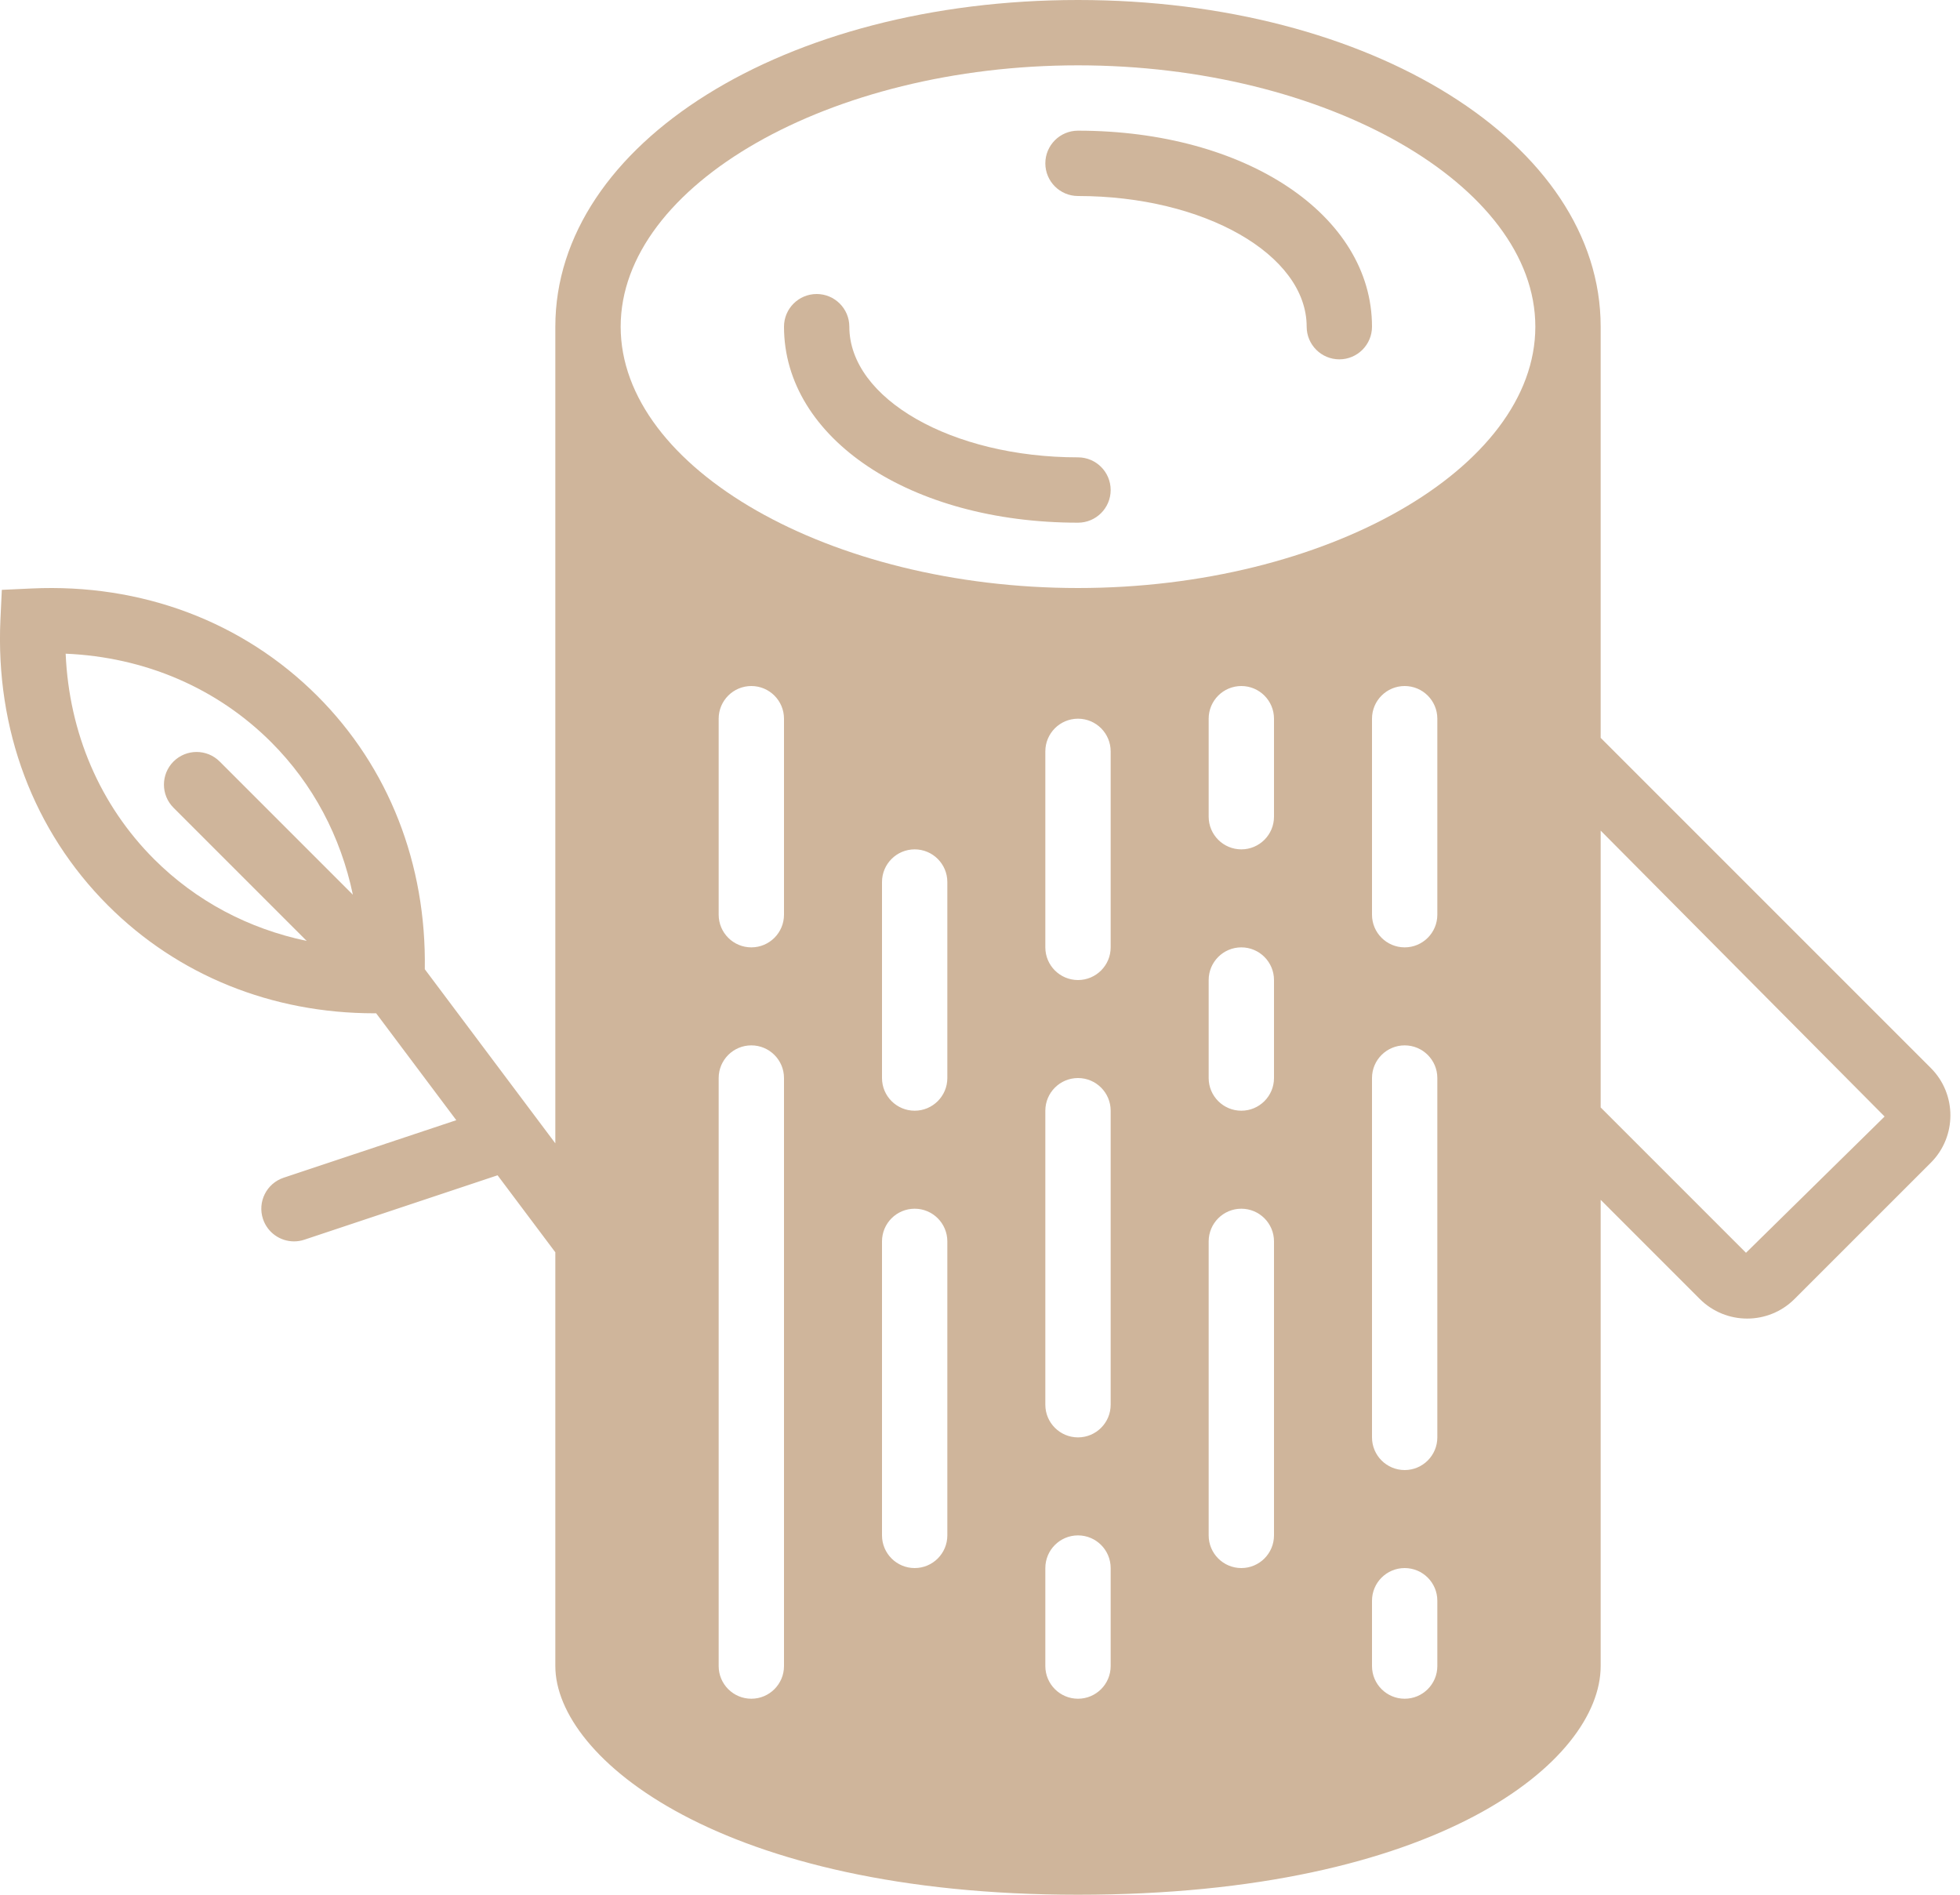
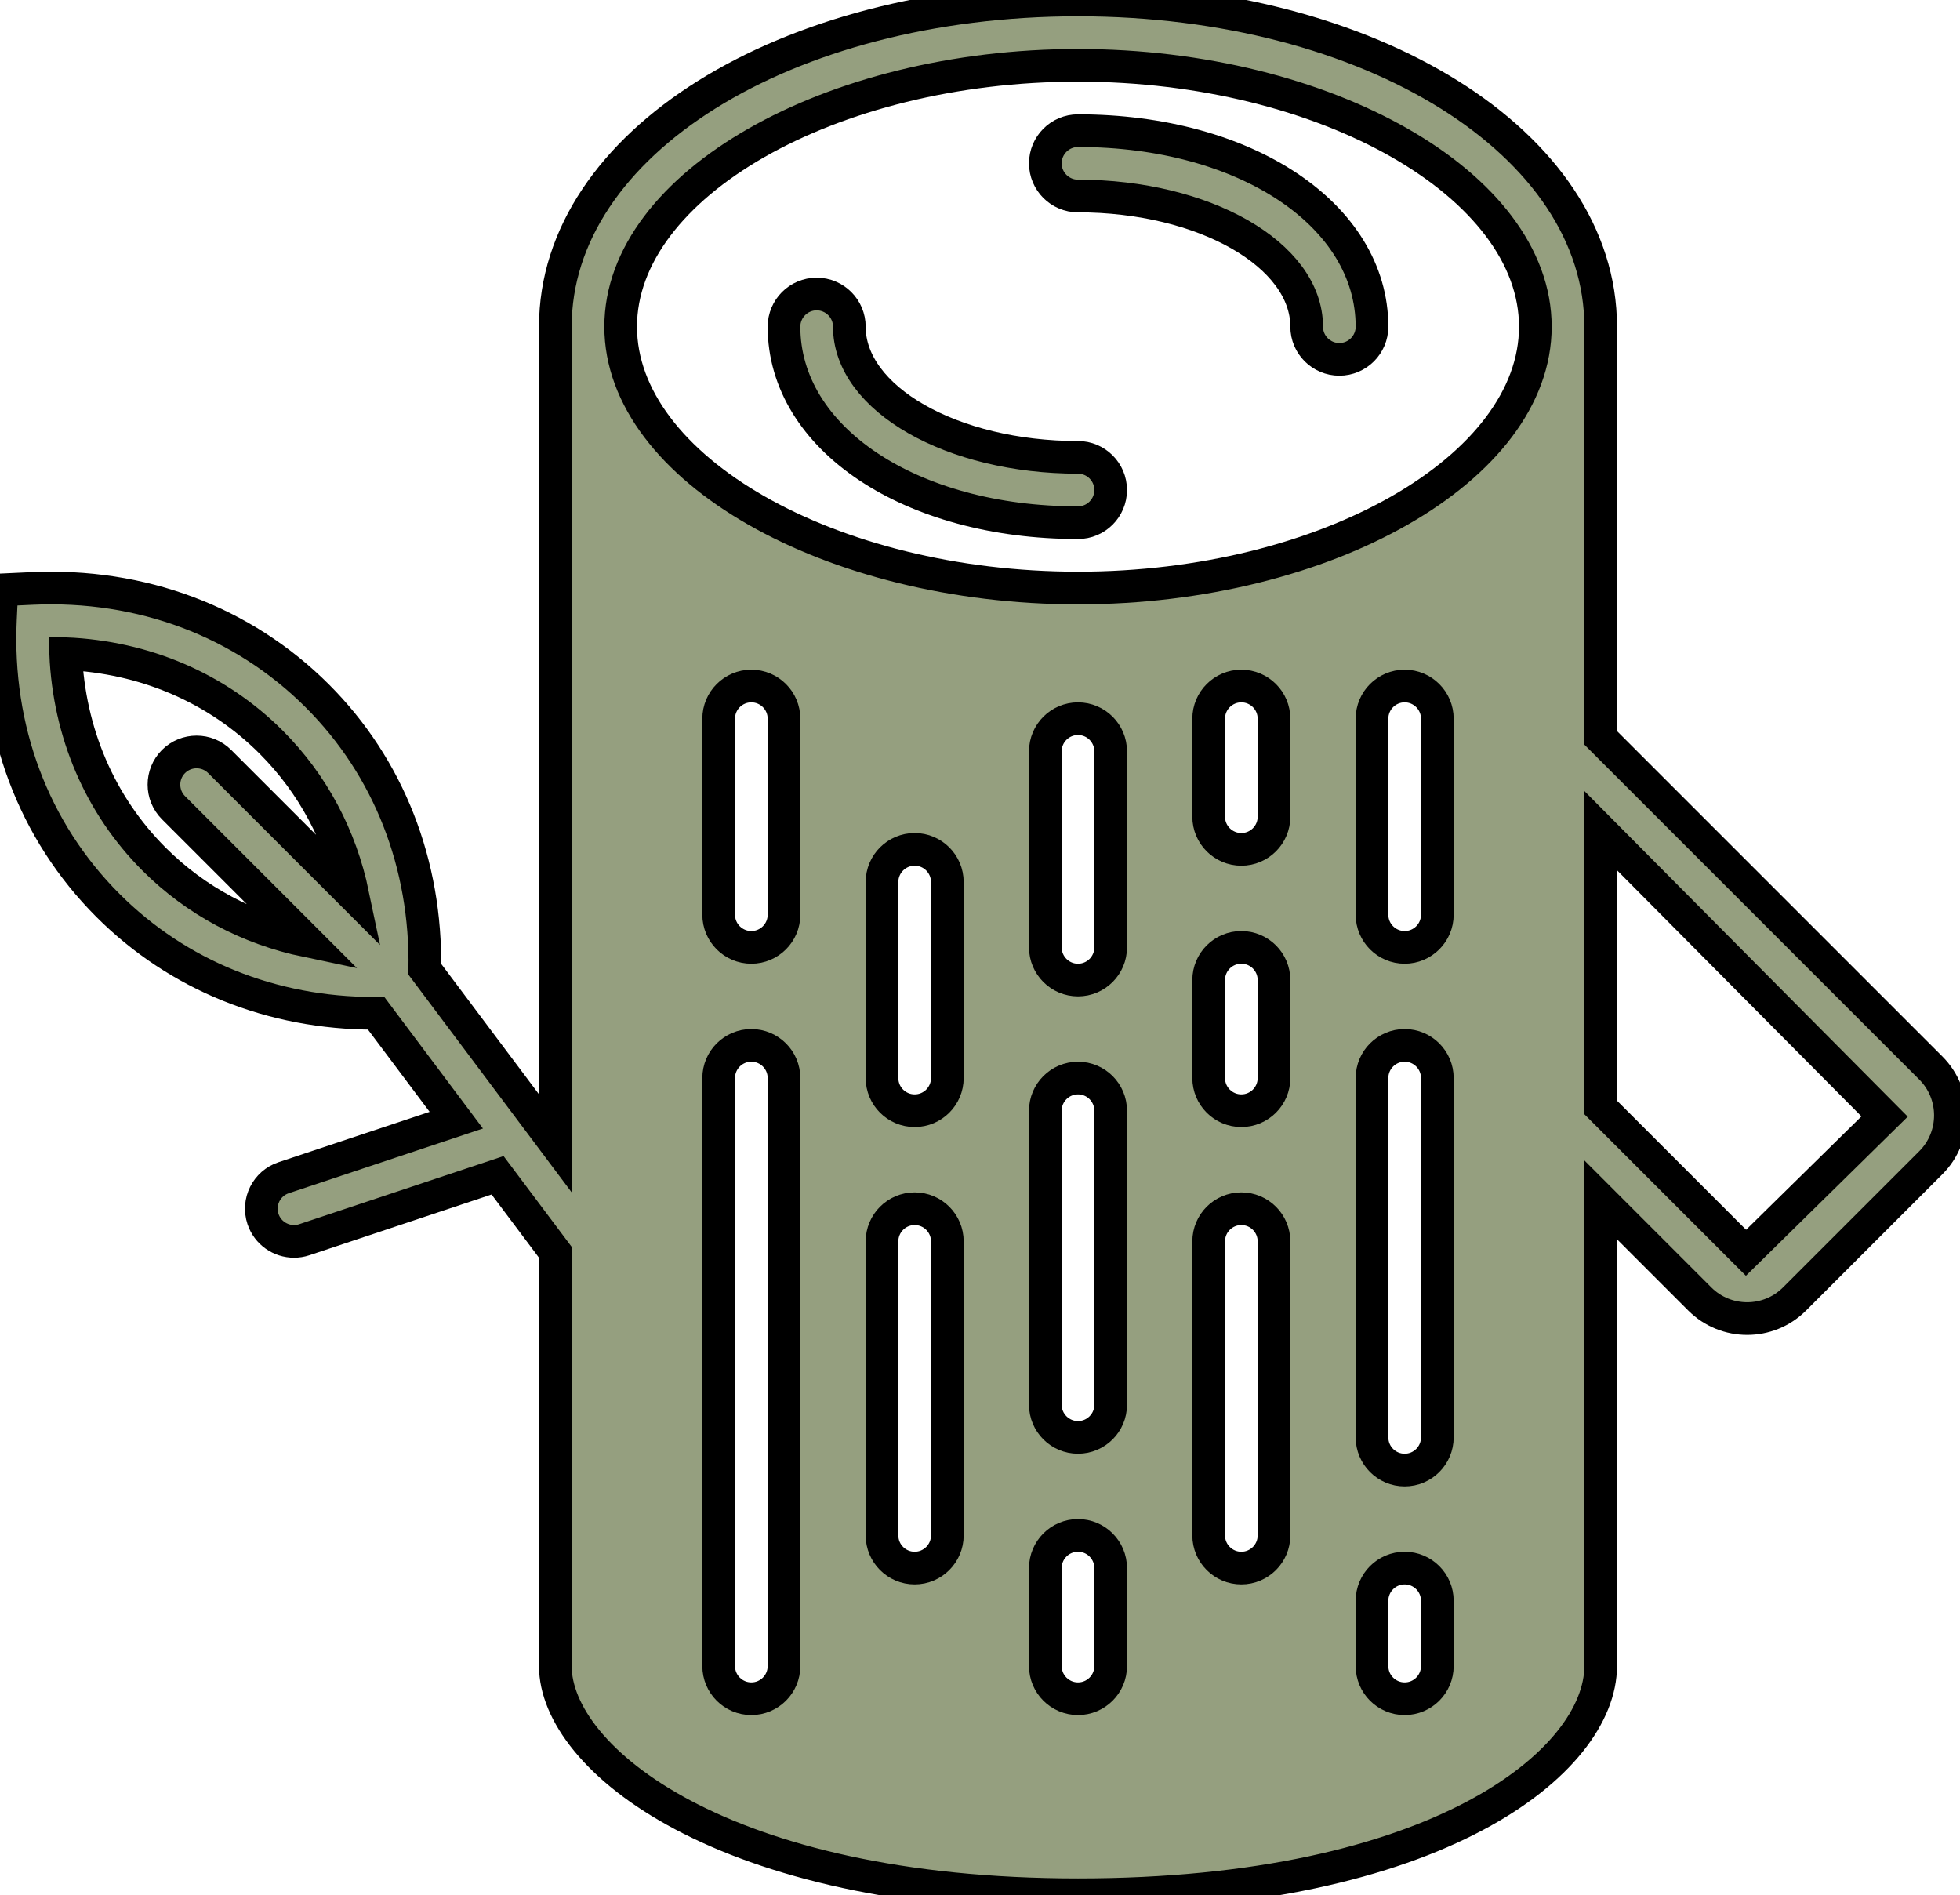
- <svg xmlns="http://www.w3.org/2000/svg" fill="#cfb59b" viewBox="0 0 60 58" version="1.1" x="0px" y="0px">
+ <svg xmlns="http://www.w3.org/2000/svg" fill="#959F7F" viewBox="0 0 60 58" version="1.1" x="0px" y="0px">
  <g stroke="none" stroke-width="1" fill="none" fill-rule="evenodd">
-     <g transform="translate(-240, -646)" fill="#cfb59b">
+     <g transform="translate(-240, -646)" fill="#959F7F">
      <g transform="translate(240, 646)">
-         <path d="M33,16 C33.552,16 34,15.552 34,15 C34,14.448 33.552,14 33,14 C29.14,14 26,12.206 26,10 C26,9.448 25.552,9 25,9 C24.448,9 24,9.448 24,10 C24,13.42 27.869,16 33,16" />
-         <path d="M33,6 C36.86,6 40,7.794 40,10 C40,10.552 40.448,11 41,11 C41.552,11 42,10.552 42,10 C42,6.58 38.131,4 33,4 C32.448,4 32,4.448 32,5 C32,5.552 32.448,6 33,6" />
-         <path d="M53.449,38.349 L49,33.9 L49,25.426 L57.692,34.178 L53.449,38.349 Z M44,28 C44,28.552 43.552,29 43,29 C42.448,29 42,28.552 42,28 L42,22 C42,21.448 42.448,21 43,21 C43.552,21 44,21.448 44,22 L44,28 Z M44,44 C44,44.552 43.552,45 43,45 C42.448,45 42,44.552 42,44 L42,33 C42,32.448 42.448,32 43,32 C43.552,32 44,32.448 44,33 L44,44 Z M44,51 C44,51.552 43.552,52 43,52 C42.448,52 42,51.552 42,51 L42,49 C42,48.448 42.448,48 43,48 C43.552,48 44,48.448 44,49 L44,51 Z M39,25 C39,25.552 38.552,26 38,26 C37.448,26 37,25.552 37,25 L37,22 C37,21.448 37.448,21 38,21 C38.552,21 39,21.448 39,22 L39,25 Z M39,33 C39,33.552 38.552,34 38,34 C37.448,34 37,33.552 37,33 L37,30 C37,29.448 37.448,29 38,29 C38.552,29 39,29.448 39,30 L39,33 Z M39,47 C39,47.552 38.552,48 38,48 C37.448,48 37,47.552 37,47 L37,38 C37,37.448 37.448,37 38,37 C38.552,37 39,37.448 39,38 L39,47 Z M34,29 C34,29.552 33.552,30 33,30 C32.448,30 32,29.552 32,29 L32,23 C32,22.448 32.448,22 33,22 C33.552,22 34,22.448 34,23 L34,29 Z M34,43 C34,43.552 33.552,44 33,44 C32.448,44 32,43.552 32,43 L32,34 C32,33.448 32.448,33 33,33 C33.552,33 34,33.448 34,34 L34,43 Z M34,51 C34,51.552 33.552,52 33,52 C32.448,52 32,51.552 32,51 L32,48 C32,47.448 32.448,47 33,47 C33.552,47 34,47.448 34,48 L34,51 Z M29,33 C29,33.552 28.552,34 28,34 C27.448,34 27,33.552 27,33 L27,27 C27,26.448 27.448,26 28,26 C28.552,26 29,26.448 29,27 L29,33 Z M29,47 C29,47.552 28.552,48 28,48 C27.448,48 27,47.552 27,47 L27,38 C27,37.448 27.448,37 28,37 C28.552,37 29,37.448 29,38 L29,47 Z M24,28 C24,28.552 23.552,29 23,29 C22.448,29 22,28.552 22,28 L22,22 C22,21.448 22.448,21 23,21 C23.552,21 24,21.448 24,22 L24,28 Z M24,51 C24,51.552 23.552,52 23,52 C22.448,52 22,51.552 22,51 L22,33 C22,32.448 22.448,32 23,32 C23.552,32 24,32.448 24,33 L24,51 Z M33,2 C40.589,2 47,5.663 47,10 C47,14.336 40.589,18 33,18 C25.411,18 19,14.336 19,10 C19,5.663 25.411,2 33,2 L33,2 Z M2.01,20.01 C4.433,20.114 6.64,21.058 8.301,22.718 C9.582,23.999 10.43,25.607 10.802,27.388 L6.725,23.311 C6.335,22.921 5.702,22.921 5.311,23.311 C4.921,23.702 4.921,24.335 5.311,24.725 L9.388,28.802 C7.607,28.43 5.999,27.581 4.718,26.301 C3.057,24.64 2.114,22.433 2.01,20.01 L2.01,20.01 Z M59.106,32.692 L49,22.586 L49,10 C49,4.392 41.972,-0 33,-0 C24.028,-0 17,4.392 17,10 L17,34.999 L13.004,29.669 C13.056,26.454 11.905,23.494 9.715,21.304 C7.437,19.026 4.329,17.857 0.966,18.014 L0.056,18.056 L0.013,18.966 C-0.142,22.33 1.026,25.437 3.304,27.715 C5.447,29.858 8.323,31.018 11.457,31.018 C11.476,31.018 11.495,31.017 11.514,31.017 L13.968,34.29 L8.683,36.051 C8.159,36.226 7.876,36.792 8.051,37.316 C8.191,37.735 8.581,38 9,38 C9.104,38 9.211,37.984 9.316,37.949 L15.232,35.977 L17,38.334 L17,51 C17,53.823 22.085,58 33,58 C44.036,58 49,53.907 49,51 L49,36.728 L52.035,39.764 C52.435,40.163 52.96,40.363 53.485,40.363 C54.01,40.363 54.535,40.163 54.935,39.763 L59.107,35.592 C59.906,34.792 59.906,33.491 59.106,32.692 L59.106,32.692 Z" />
+         <path stroke="black" d="M33,16 C33.552,16 34,15.552 34,15 C34,14.448 33.552,14 33,14 C29.14,14 26,12.206 26,10 C26,9.448 25.552,9 25,9 C24.448,9 24,9.448 24,10 C24,13.42 27.869,16 33,16" />
+         <path stroke="black" d="M33,6 C36.86,6 40,7.794 40,10 C40,10.552 40.448,11 41,11 C41.552,11 42,10.552 42,10 C42,6.58 38.131,4 33,4 C32.448,4 32,4.448 32,5 C32,5.552 32.448,6 33,6" />
+         <path stroke="black" d="M53.449,38.349 L49,33.9 L49,25.426 L57.692,34.178 L53.449,38.349 Z M44,28 C44,28.552 43.552,29 43,29 C42.448,29 42,28.552 42,28 L42,22 C42,21.448 42.448,21 43,21 C43.552,21 44,21.448 44,22 L44,28 Z M44,44 C44,44.552 43.552,45 43,45 C42.448,45 42,44.552 42,44 L42,33 C42,32.448 42.448,32 43,32 C43.552,32 44,32.448 44,33 L44,44 Z M44,51 C44,51.552 43.552,52 43,52 C42.448,52 42,51.552 42,51 L42,49 C42,48.448 42.448,48 43,48 C43.552,48 44,48.448 44,49 L44,51 Z M39,25 C39,25.552 38.552,26 38,26 C37.448,26 37,25.552 37,25 L37,22 C37,21.448 37.448,21 38,21 C38.552,21 39,21.448 39,22 L39,25 Z M39,33 C39,33.552 38.552,34 38,34 C37.448,34 37,33.552 37,33 L37,30 C37,29.448 37.448,29 38,29 C38.552,29 39,29.448 39,30 L39,33 Z M39,47 C39,47.552 38.552,48 38,48 C37.448,48 37,47.552 37,47 L37,38 C37,37.448 37.448,37 38,37 C38.552,37 39,37.448 39,38 L39,47 Z M34,29 C34,29.552 33.552,30 33,30 C32.448,30 32,29.552 32,29 L32,23 C32,22.448 32.448,22 33,22 C33.552,22 34,22.448 34,23 L34,29 Z M34,43 C34,43.552 33.552,44 33,44 C32.448,44 32,43.552 32,43 L32,34 C32,33.448 32.448,33 33,33 C33.552,33 34,33.448 34,34 L34,43 Z M34,51 C34,51.552 33.552,52 33,52 C32.448,52 32,51.552 32,51 L32,48 C32,47.448 32.448,47 33,47 C33.552,47 34,47.448 34,48 L34,51 Z M29,33 C29,33.552 28.552,34 28,34 C27.448,34 27,33.552 27,33 L27,27 C27,26.448 27.448,26 28,26 C28.552,26 29,26.448 29,27 L29,33 Z M29,47 C29,47.552 28.552,48 28,48 C27.448,48 27,47.552 27,47 L27,38 C27,37.448 27.448,37 28,37 C28.552,37 29,37.448 29,38 L29,47 Z M24,28 C24,28.552 23.552,29 23,29 C22.448,29 22,28.552 22,28 L22,22 C22,21.448 22.448,21 23,21 C23.552,21 24,21.448 24,22 L24,28 Z M24,51 C24,51.552 23.552,52 23,52 C22.448,52 22,51.552 22,51 L22,33 C22,32.448 22.448,32 23,32 C23.552,32 24,32.448 24,33 L24,51 Z M33,2 C40.589,2 47,5.663 47,10 C47,14.336 40.589,18 33,18 C25.411,18 19,14.336 19,10 C19,5.663 25.411,2 33,2 L33,2 Z M2.01,20.01 C4.433,20.114 6.64,21.058 8.301,22.718 C9.582,23.999 10.43,25.607 10.802,27.388 L6.725,23.311 C6.335,22.921 5.702,22.921 5.311,23.311 C4.921,23.702 4.921,24.335 5.311,24.725 L9.388,28.802 C7.607,28.43 5.999,27.581 4.718,26.301 C3.057,24.64 2.114,22.433 2.01,20.01 L2.01,20.01 Z M59.106,32.692 L49,22.586 L49,10 C49,4.392 41.972,-0 33,-0 C24.028,-0 17,4.392 17,10 L17,34.999 L13.004,29.669 C13.056,26.454 11.905,23.494 9.715,21.304 C7.437,19.026 4.329,17.857 0.966,18.014 L0.056,18.056 L0.013,18.966 C-0.142,22.33 1.026,25.437 3.304,27.715 C5.447,29.858 8.323,31.018 11.457,31.018 C11.476,31.018 11.495,31.017 11.514,31.017 L13.968,34.29 L8.683,36.051 C8.159,36.226 7.876,36.792 8.051,37.316 C8.191,37.735 8.581,38 9,38 C9.104,38 9.211,37.984 9.316,37.949 L15.232,35.977 L17,38.334 L17,51 C17,53.823 22.085,58 33,58 C44.036,58 49,53.907 49,51 L49,36.728 L52.035,39.764 C52.435,40.163 52.96,40.363 53.485,40.363 C54.01,40.363 54.535,40.163 54.935,39.763 L59.107,35.592 C59.906,34.792 59.906,33.491 59.106,32.692 L59.106,32.692 Z" />
      </g>
    </g>
  </g>
</svg>
